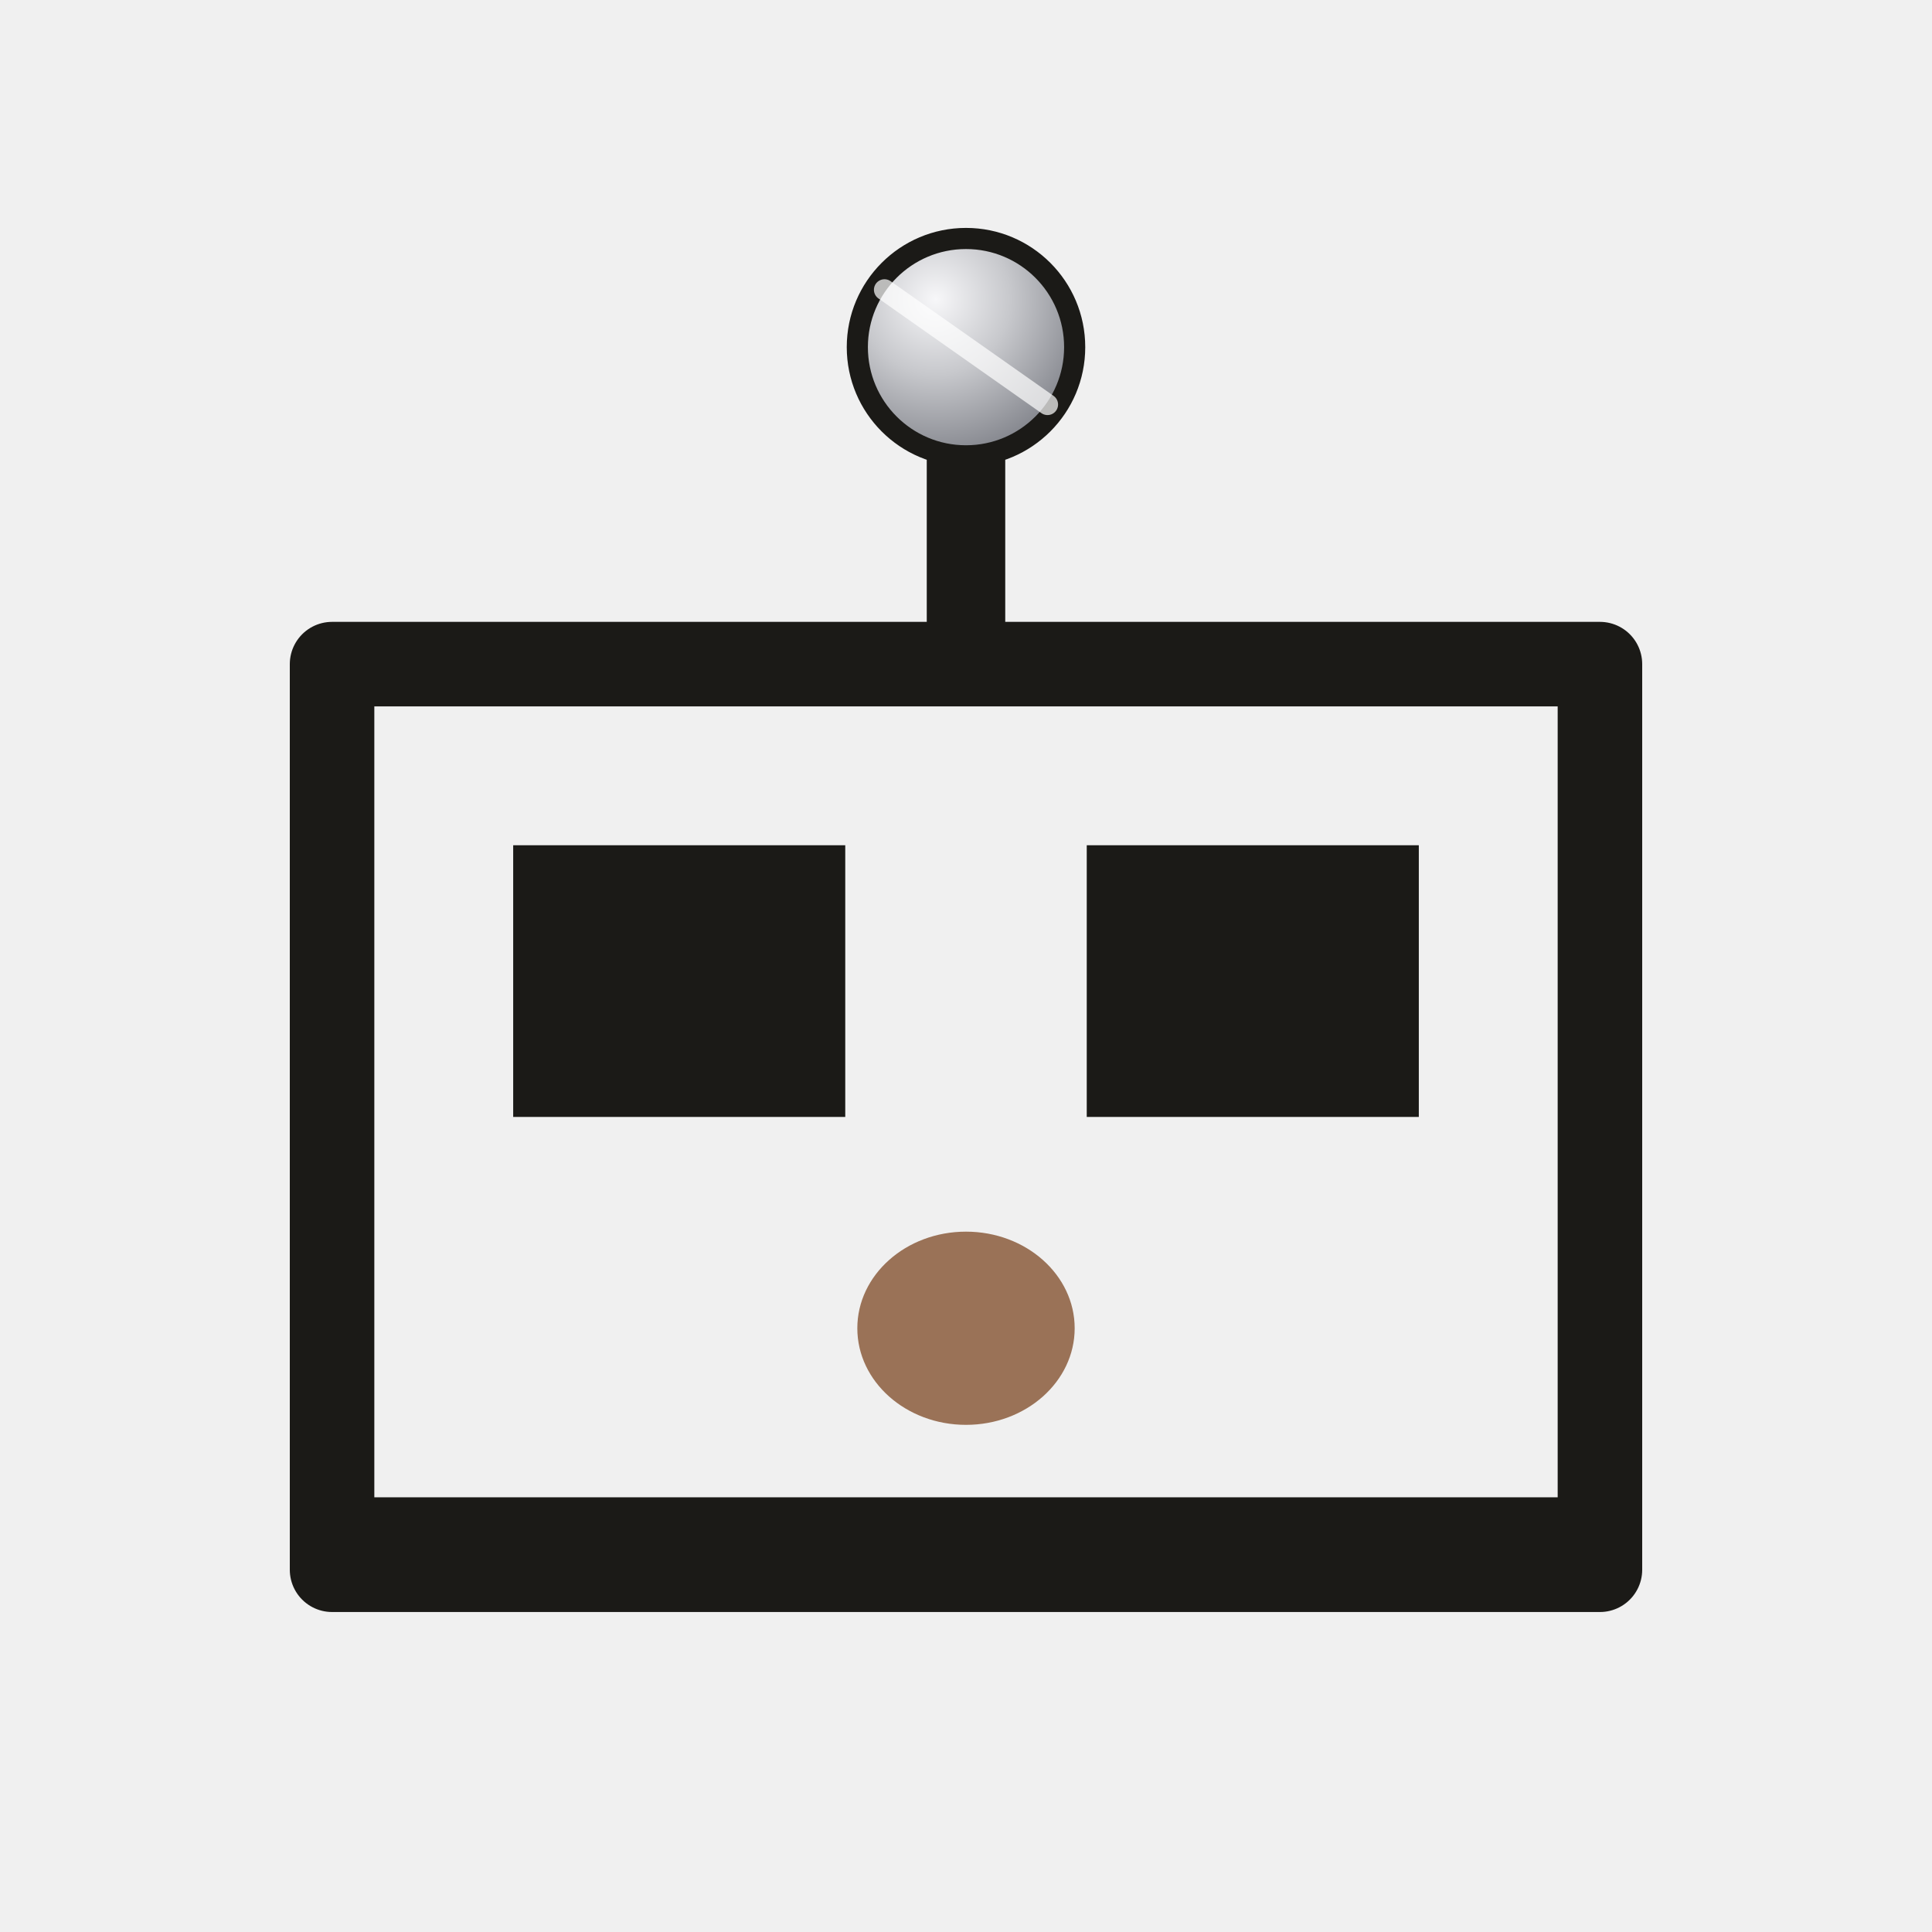
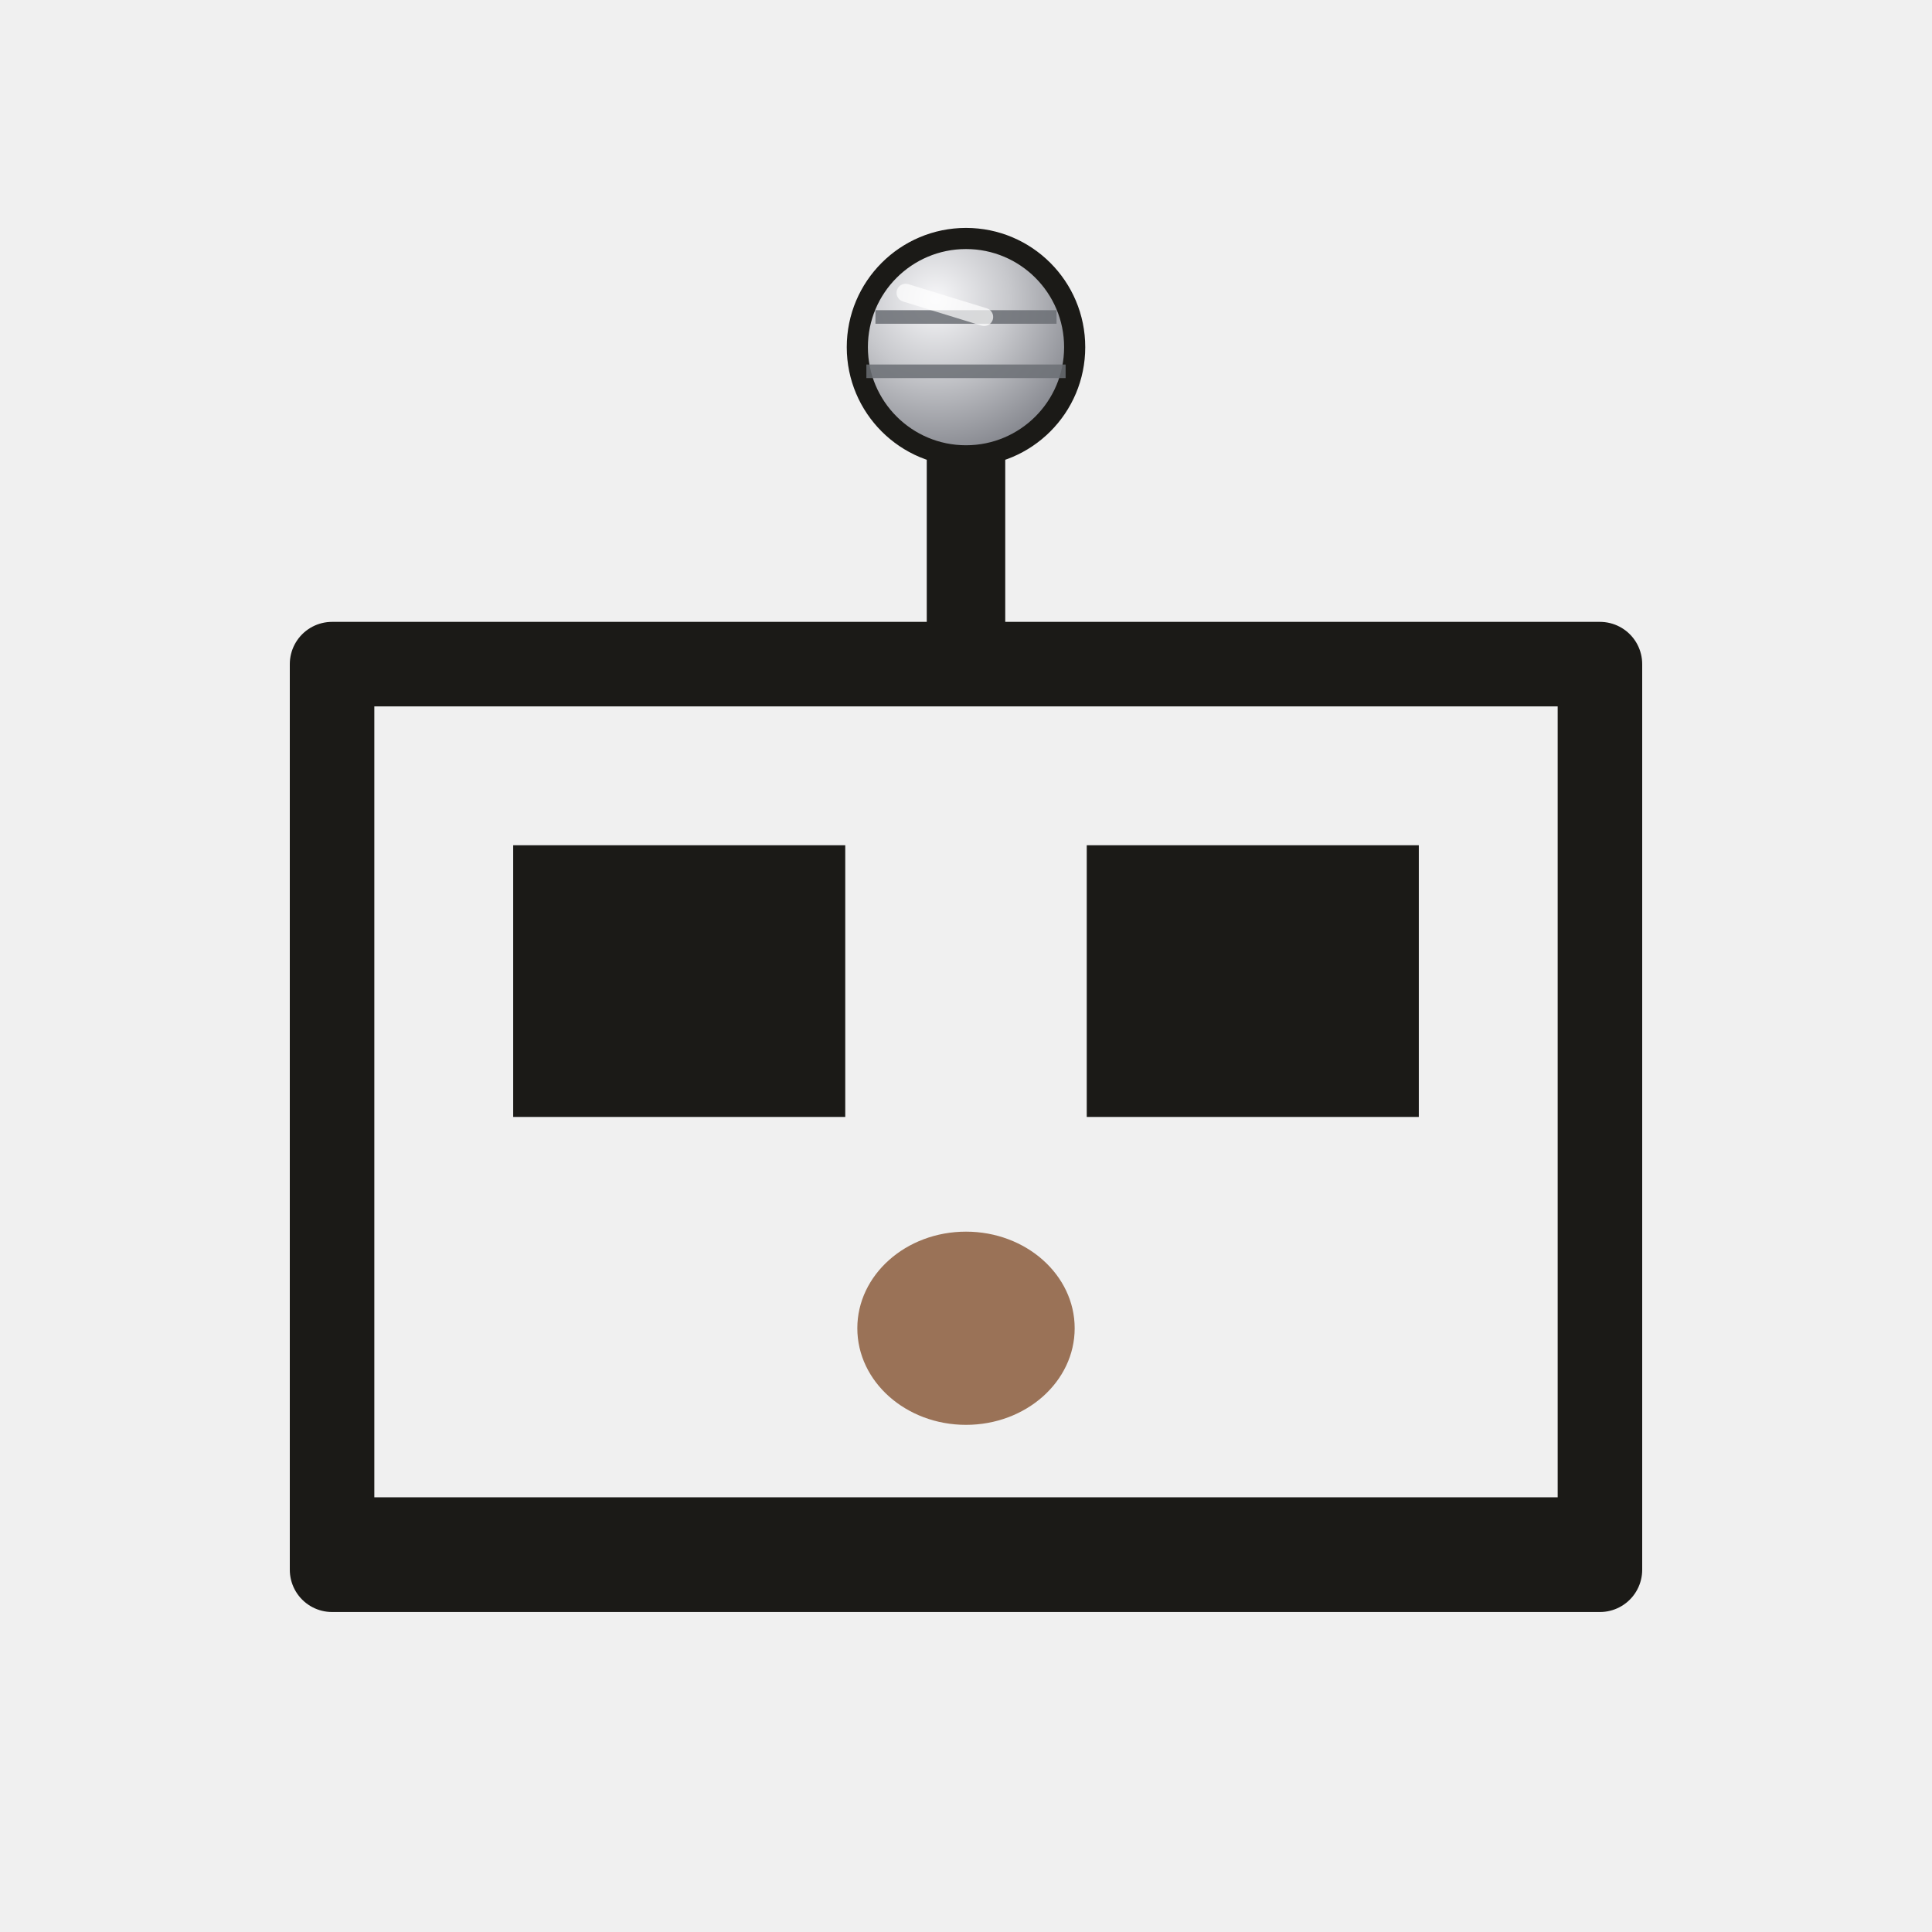
<svg xmlns="http://www.w3.org/2000/svg" viewBox="0 0 64 64" width="64" height="64" role="img" aria-label="RoboRider">
  <defs>
    <radialGradient id="micM" cx="36%" cy="28%" r="72%">
      <stop offset="0%" stop-color="#f7f7f9" />
      <stop offset="48%" stop-color="#c7c8cc" />
      <stop offset="100%" stop-color="#86888f" />
    </radialGradient>
  </defs>
  <g transform="translate(0,4)">
    <line x1="32" y1="18" x2="32" y2="11" stroke="#1b1a17" stroke-width="2.6" stroke-linecap="round" />
    <circle cx="32" cy="7.5" r="3.6" fill="url(#micM)" stroke="#1b1a17" stroke-width="0.7" />
-     <line x1="29.3" y1="5.6" x2="34.7" y2="9.4" stroke="#ffffff" stroke-width="0.7" opacity="0.7" stroke-linecap="round" />
+     <line x1="29" y1="6.5" x2="35" y2="6.5" stroke="#6b6e74" stroke-width="0.45" opacity="0.85" />
+     <line x1="28.7" y1="8.3" x2="35.3" y2="8.3" stroke="#6b6e74" stroke-width="0.45" opacity="0.85" />
+     <line x1="30" y1="5.7" x2="32.6" y2="6.5" stroke="#ffffff" stroke-width="0.6" opacity="0.7" stroke-linecap="round" />
    <rect x="11" y="18" width="42" height="30" fill="none" stroke="#1b1a17" stroke-width="2.8" stroke-linejoin="round" />
    <rect x="11" y="45.6" width="42" height="2.4" fill="#1b1a17" />
    <rect x="17" y="24" width="11" height="9" fill="#1b1a17" />
    <rect x="36" y="24" width="11" height="9" fill="#1b1a17" />
    <ellipse cx="32" cy="40" rx="3.6" ry="3.2" fill="#9a7257" />
  </g>
</svg>
